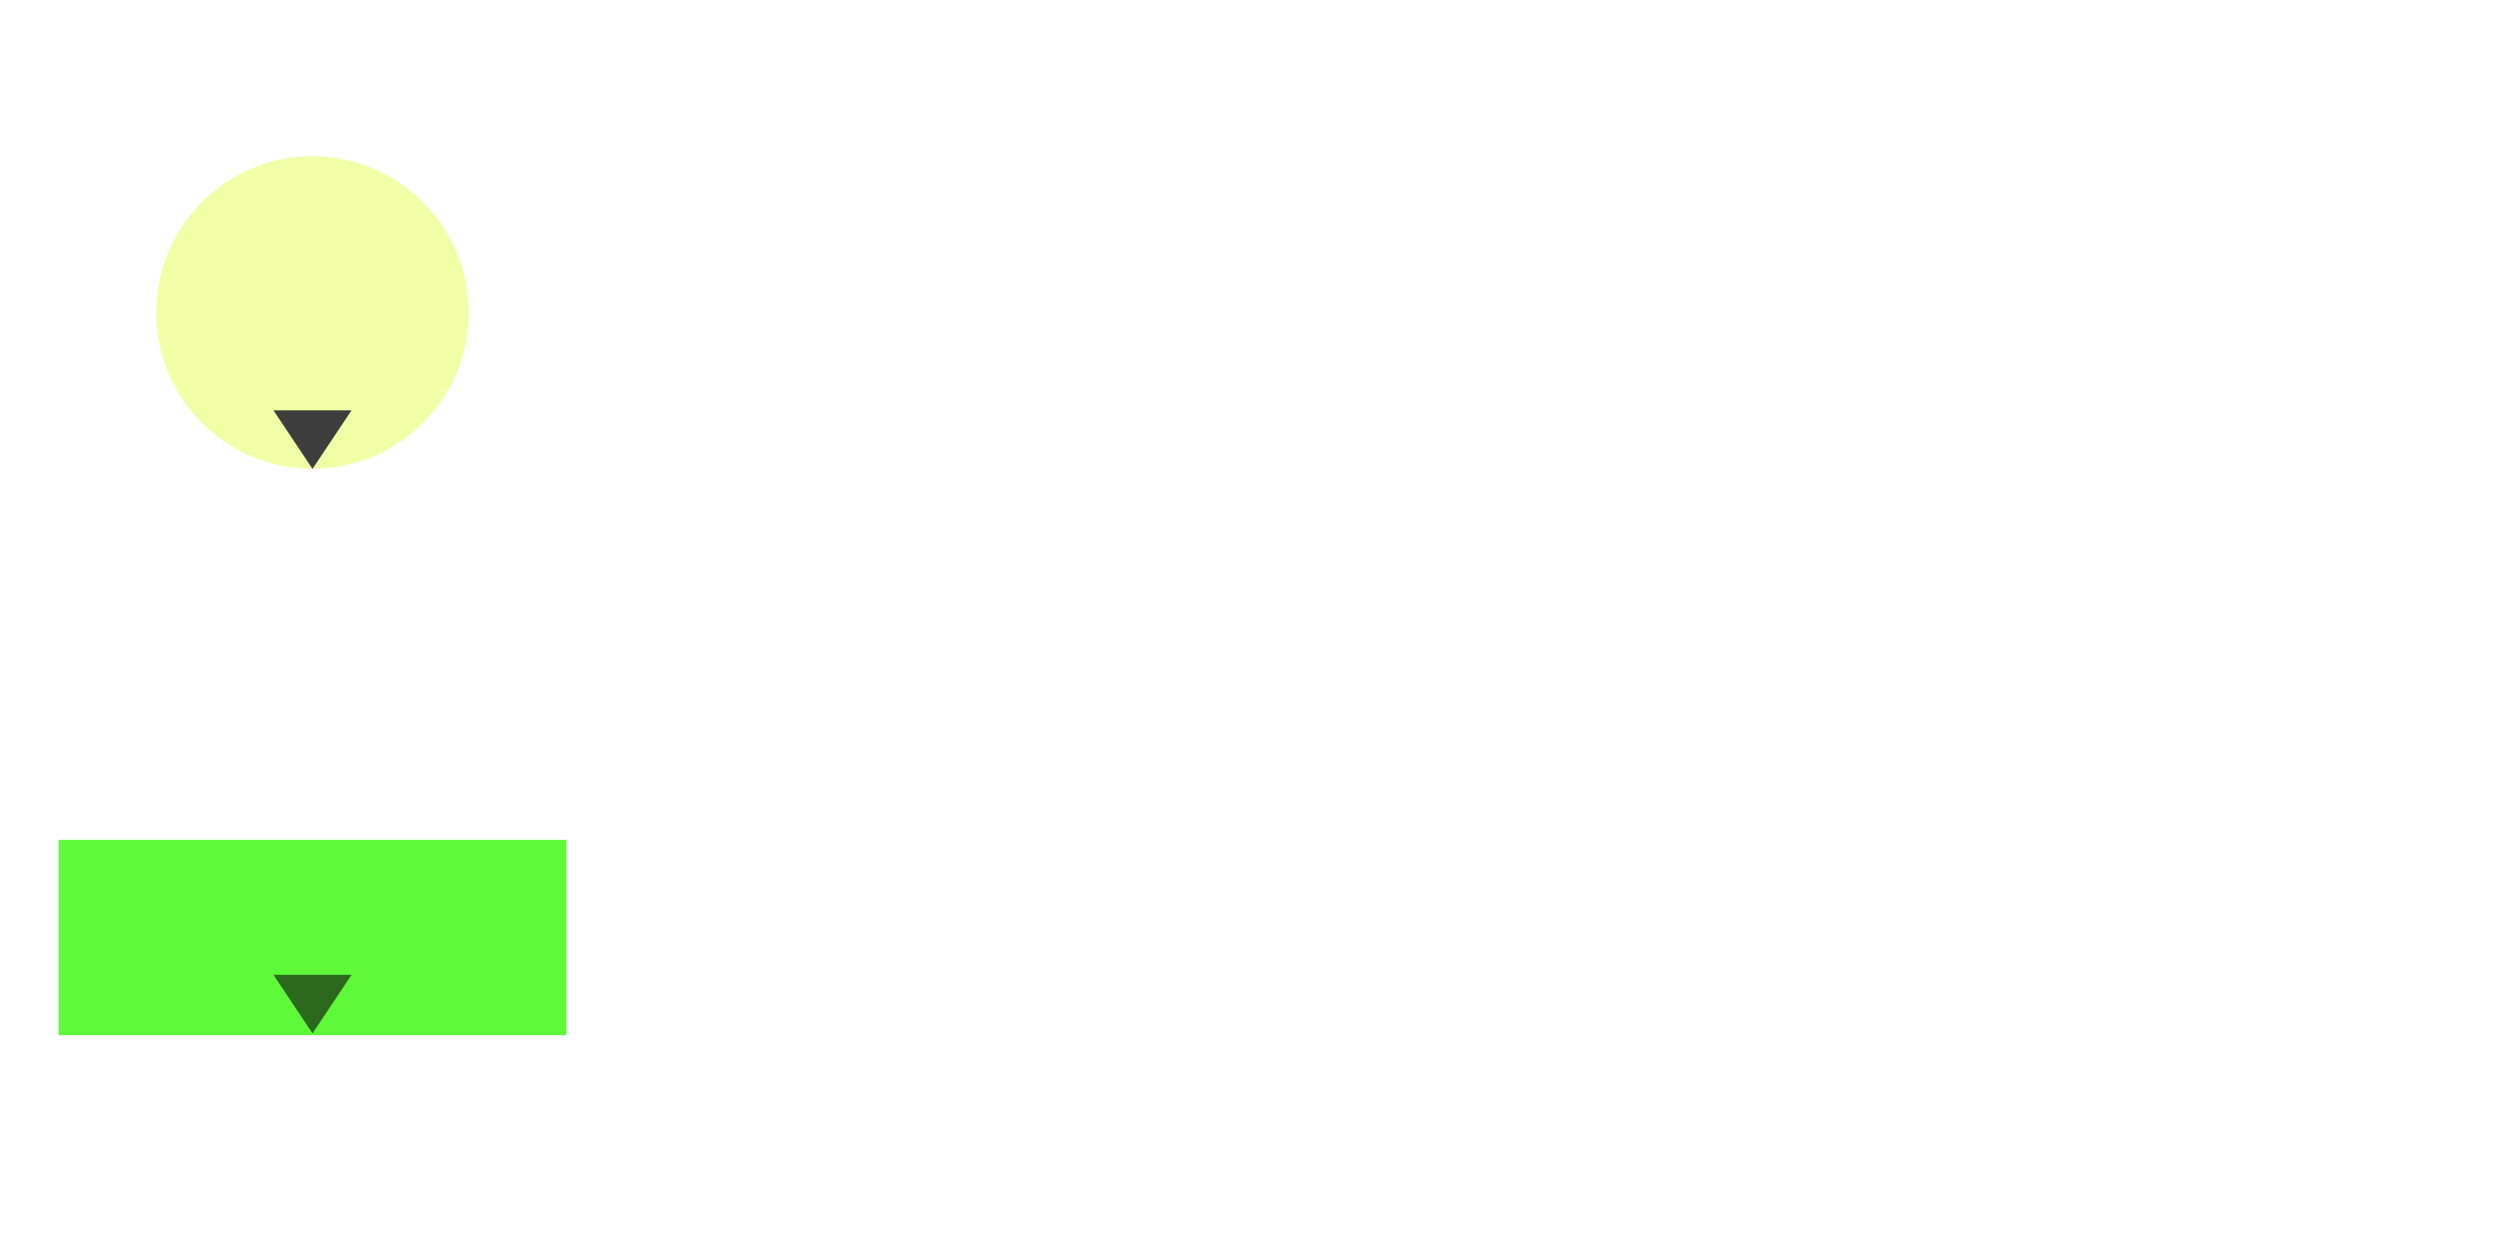
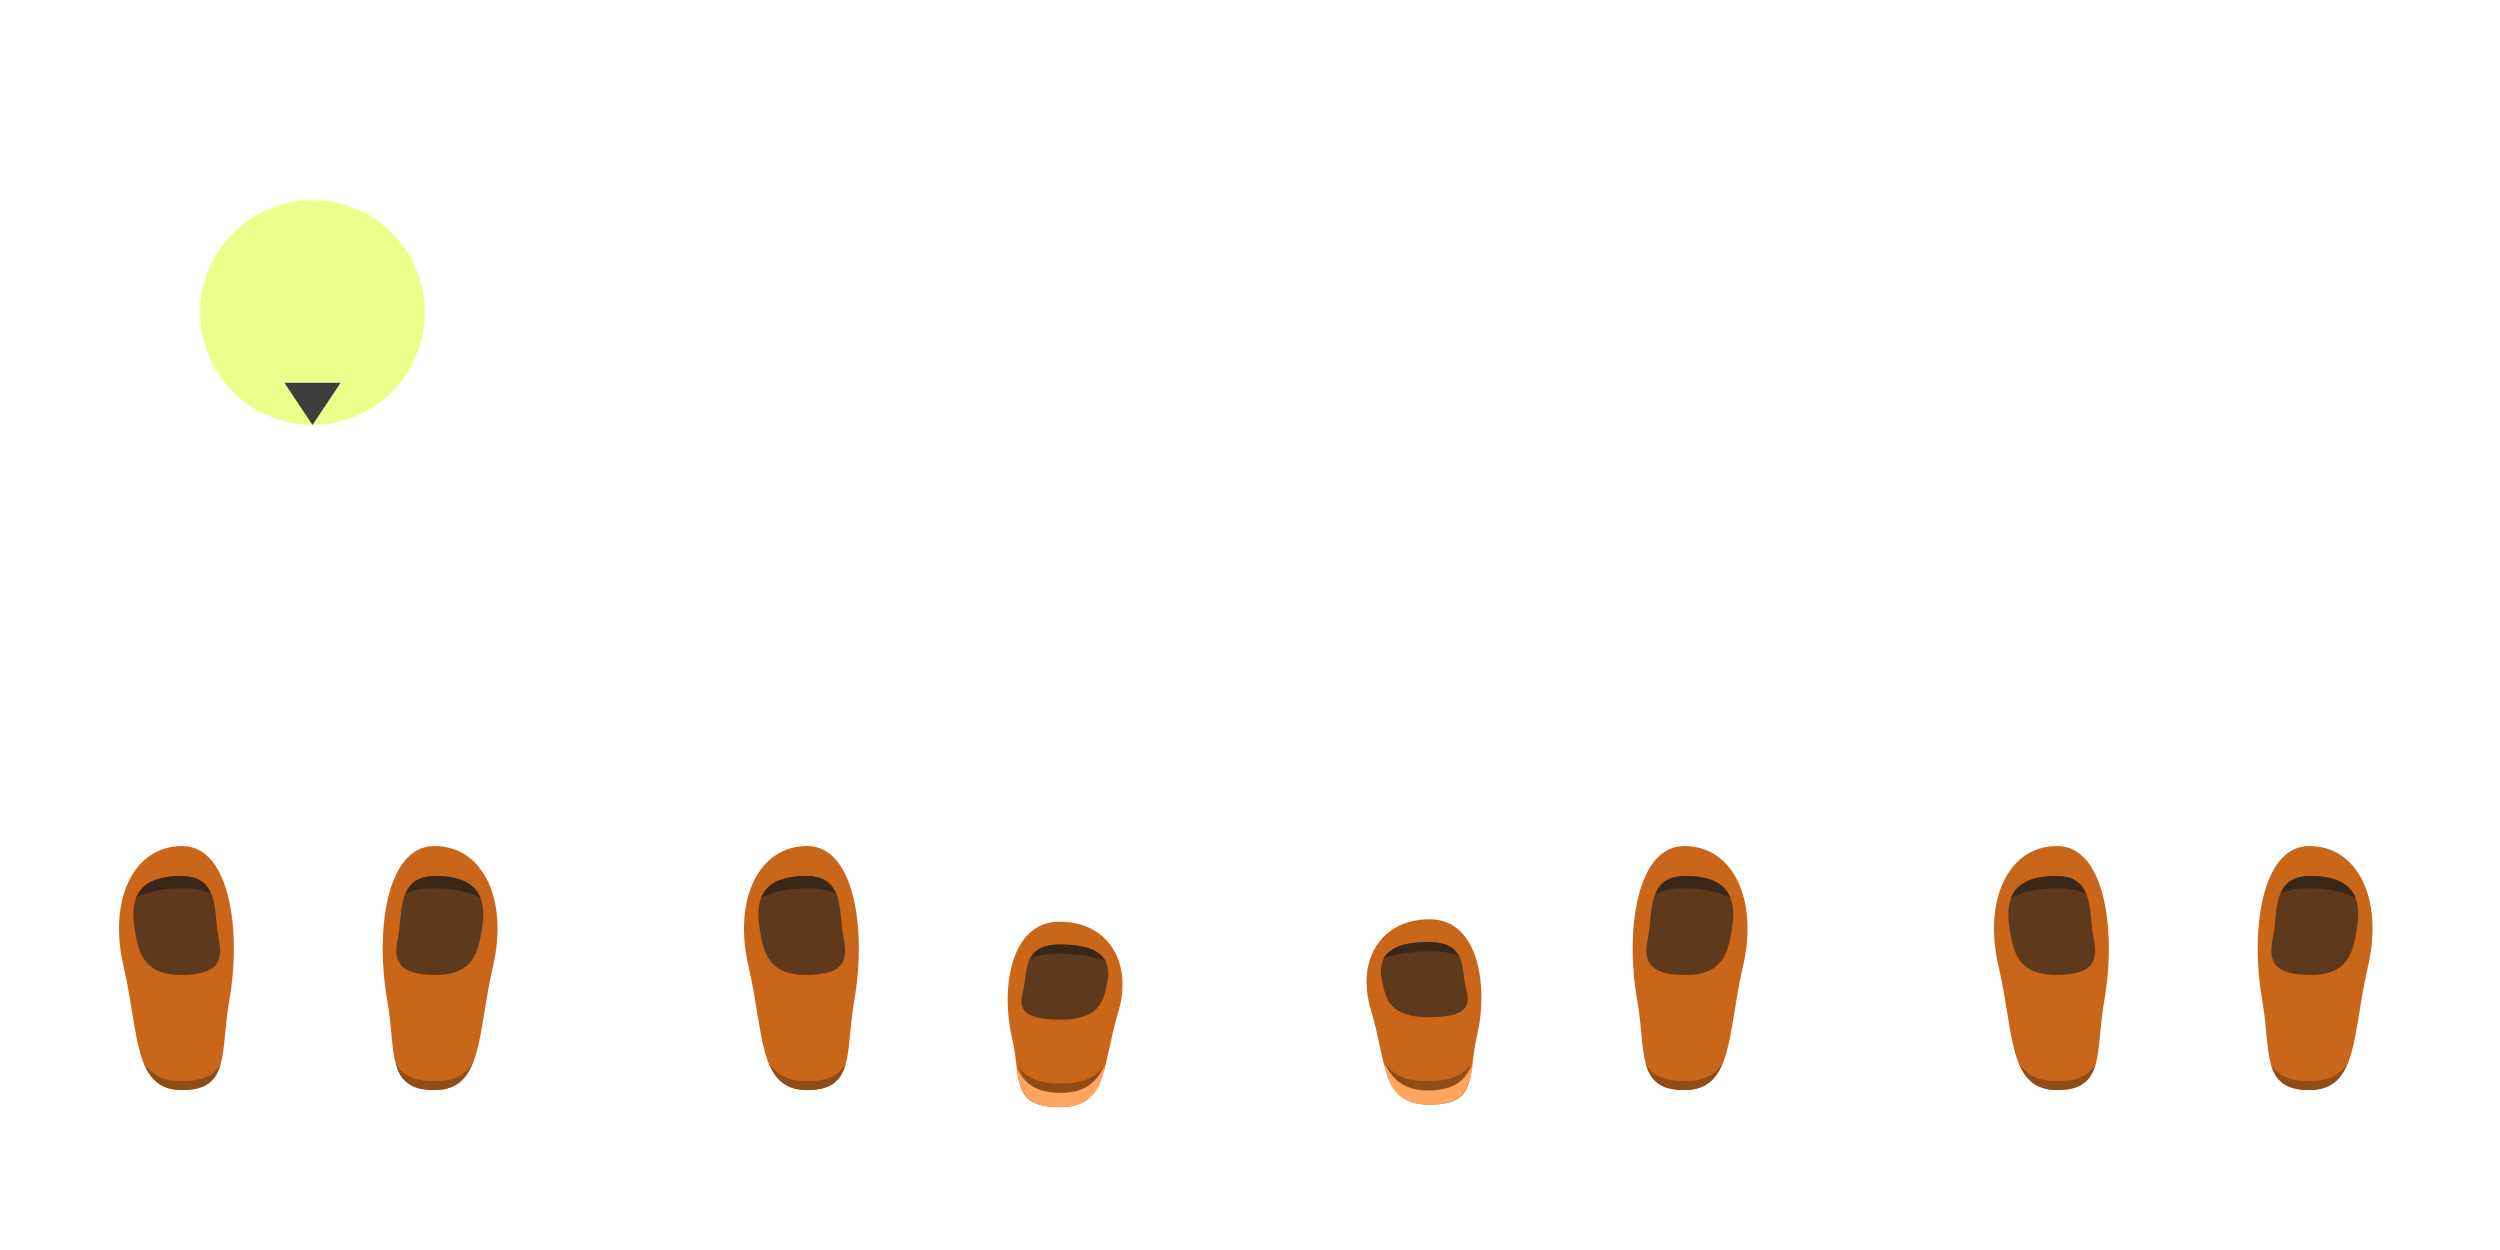
<svg xmlns="http://www.w3.org/2000/svg" width="128" height="64" id="svg2" version="1.1">
  <defs id="defs4" />
  <g id="layer1" transform="translate(0,-988.3622)" style="display:none">
    <rect style="fill:#cecece;fill-opacity:1;stroke:none" id="rect2985" width="32" height="32" x="0" y="1020.362" />
    <rect y="1020.362" x="32" height="32" width="32" id="rect3755" style="fill:#f0f0f0;fill-opacity:1;stroke:none" />
    <rect y="1020.362" x="64" height="32" width="32" id="rect3763" style="fill:#cecece;fill-opacity:1;stroke:none" />
    <rect style="fill:#f0f0f0;fill-opacity:1;stroke:none" id="rect3765" width="32" height="32" x="96" y="1020.362" />
    <rect y="988.362" x="0" height="32" width="32" id="rect3771" style="fill:#f0f0f0;fill-opacity:1;stroke:none" />
    <rect style="fill:#cecece;fill-opacity:1;stroke:none" id="rect3773" width="32" height="32" x="32" y="988.362" />
    <rect style="fill:#f0f0f0;fill-opacity:1;stroke:none" id="rect3775" width="32" height="32" x="64" y="988.362" />
    <rect y="988.362" x="96" height="32" width="32" id="rect3777" style="fill:#cecece;fill-opacity:1;stroke:none" />
  </g>
  <g id="layer2" style="opacity:0.9;display:inline">
-     <path style="fill:#ebff84;fill-opacity:0.793;stroke:none" id="path3799" d="m 24.625,18.375 a 8.5,8.5 0 1 1 -17,0 8.5,8.5 0 1 1 17,0 z" transform="matrix(0.9411765,0,0,0.9411765,0.8235294,-1.294118)" />
-     <rect style="fill:#4dfa24;fill-opacity:1;stroke:none" id="rect3801" width="10" height="26" x="43" y="-29" transform="matrix(0,1,-1,0,0,0)" />
-     <path style="fill:#155904;fill-opacity:1;stroke:none" d="m 18,49.911 -2,3 -2,-3 c 0.841,0 3.003,0 4,0 z" id="rect3803" />
-     <path id="path3806" d="m 18,21.008 -2,3 -2,-3 c 0.841,0 3.003,0 4,0 z" style="fill:#292929;fill-opacity:1;stroke:none" />
+     <path style="fill:#eaff7d;fill-opacity:1;stroke:none" id="path3799" d="m 24.625,18.375 a 8.5,8.5 0 1 1 -17,0 8.5,8.5 0 1 1 17,0 z" transform="matrix(0.6765953,0,0,0.6765953,5.0899,3.568621)" />
+     <path id="path3806" d="M 17.438,19.601 16,21.758 14.562,19.601 c 0.605,0 2.159,0 2.876,0 z" style="fill:#292929;fill-opacity:1;stroke:none" />
+     <g id="g3941">
+       <path id="path3910" d="m 11.742,51.214 c -0.471,2.625 0.09,4.597 -2.416,4.597 -2.506,0 -2.181,-2.797 -3.006,-6.365 -0.777,-3.361 0.499,-6.129 3.006,-6.129 2.506,0 3.026,4.501 2.416,7.897 z" style="fill:#c45500;fill-opacity:1" />
+       <path style="fill:#4e2403;fill-opacity:1" d="m 11.199,48.053 c 0.212,1.065 0.072,1.865 -1.932,1.865 -2.004,0 -2.215,-1.252 -2.403,-2.582 -0.21,-1.484 0.399,-2.486 2.403,-2.486 2.004,0 1.646,1.77 1.932,3.204 z" id="path3913" />
+       <path id="path3915" d="m 9.249,44.853 c -1.305,0 -2.011,0.418 -2.292,1.125 0.59,-0.312 1.385,-0.5 2.417,-0.5 0.614,0 1.052,0.103 1.417,0.292 -0.215,-0.544 -0.62,-0.917 -1.542,-0.917 z" style="fill:#1f0e01;fill-opacity:0.902" />
+       <path id="path3922" d="m 7.374,54.437 c 0.348,0.852 0.895,1.375 1.959,1.375 1.253,0 1.727,-0.512 1.959,-1.333 -0.307,0.562 -0.887,0.875 -2,0.875 -0.959,0 -1.53,-0.319 -1.917,-0.917 z" style="fill:#823800;fill-opacity:1" />
+       <path style="fill:#c45500;fill-opacity:1" d="m 19.826,51.214 c 0.471,2.625 -0.09,4.597 2.416,4.597 2.506,0 2.181,-2.797 3.006,-6.365 0.777,-3.361 -0.499,-6.129 -3.006,-6.129 -2.506,0 -3.026,4.501 -2.416,7.897 z" id="path3933" />
+       <path id="path3935" d="m 20.368,48.053 c -0.212,1.065 -0.072,1.865 1.932,1.865 2.004,0 2.215,-1.252 2.403,-2.582 0.21,-1.484 -0.399,-2.486 -2.403,-2.486 -2.004,0 -1.646,1.77 -1.932,3.204 z" style="fill:#4e2403;fill-opacity:1" />
+       <path style="fill:#1f0e01;fill-opacity:0.902" d="m 22.318,44.853 c 1.305,0 2.011,0.418 2.292,1.125 -0.59,-0.312 -1.385,-0.5 -2.417,-0.5 -0.614,0 -1.052,0.103 -1.417,0.292 0.215,-0.544 0.62,-0.917 1.542,-0.917 z" id="path3937" />
+       <path style="fill:#823800;fill-opacity:1" d="m 24.193,54.437 c -0.348,0.852 -0.895,1.375 -1.959,1.375 -1.253,0 -1.727,-0.512 -1.959,-1.333 0.307,0.562 0.887,0.875 2,0.875 0.959,0 1.53,-0.319 1.917,-0.917 z" id="path3939" />
+     </g>
+     <path id="path4015" d="m 43.741,51.214 c -0.471,2.625 0.09,4.597 -2.416,4.597 -2.506,0 -2.181,-2.797 -3.006,-6.365 -0.777,-3.361 0.499,-6.129 3.006,-6.129 2.506,0 3.026,4.501 2.416,7.897 z" style="fill:#c45500;fill-opacity:1" />
+     <path style="fill:#4e2403;fill-opacity:1" d="m 43.199,48.053 c 0.212,1.065 0.072,1.865 -1.932,1.865 -2.004,0 -2.215,-1.252 -2.403,-2.582 -0.21,-1.484 0.399,-2.486 2.403,-2.486 2.004,0 1.646,1.77 1.932,3.204 z" id="path4017" />
+     <path id="path4019" d="m 41.249,44.853 c -1.305,0 -2.011,0.418 -2.292,1.125 0.59,-0.312 1.385,-0.5 2.417,-0.5 0.614,0 1.052,0.103 1.417,0.292 -0.215,-0.544 -0.62,-0.917 -1.542,-0.917 z" style="fill:#1f0e01;fill-opacity:0.902" />
+     <path id="path4021" d="m 39.374,54.437 c 0.348,0.852 0.895,1.375 1.959,1.375 1.253,0 1.727,-0.512 1.959,-1.333 -0.307,0.562 -0.887,0.875 -2,0.875 -0.959,0 -1.53,-0.319 -1.917,-0.917 z" style="fill:#823800;fill-opacity:1" />
+     <path style="fill:#c45500;fill-opacity:1" d="m 51.825,53.193 c 0.471,1.995 -0.09,3.493 2.416,3.493 2.506,0 2.181,-2.125 3.006,-4.837 0.777,-2.554 -0.499,-4.658 -3.006,-4.658 -2.506,0 -3.026,3.421 -2.416,6.001 z" id="path4023" />
+     <path id="path4025" d="m 52.368,50.791 c -0.212,0.809 -0.072,1.417 1.932,1.417 2.004,0 2.215,-0.952 2.403,-1.962 0.21,-1.128 -0.399,-1.889 -2.403,-1.889 -2.004,0 -1.646,1.345 -1.932,2.434 z" style="fill:#4e2403;fill-opacity:1" />
+     <path style="fill:#1f0e01;fill-opacity:0.902" d="m 54.318,48.359 c 1.305,0 2.011,0.318 2.292,0.855 -0.59,-0.237 -1.385,-0.38 -2.417,-0.38 -0.614,0 -1.052,0.079 -1.417,0.222 0.215,-0.413 0.62,-0.697 1.542,-0.697 z" id="path4027" />
+     <path style="fill:#ff9b4e;fill-opacity:1" d="m 56.568,54.517 c -0.185,1.313 -0.788,2.17 -2.271,2.17 -1.672,0 -2.065,-0.621 -2.271,-2.104 0.356,0.887 1.028,1.381 2.319,1.381 1.112,0 1.774,-0.504 2.223,-1.447 z" id="path4029" />
+     <path id="path4041" d="m 83.825,51.214 c 0.471,2.625 -0.09,4.597 2.416,4.597 2.506,0 2.181,-2.797 3.006,-6.365 0.777,-3.361 -0.499,-6.129 -3.006,-6.129 -2.506,0 -3.026,4.501 -2.416,7.897 z" style="fill:#c45500;fill-opacity:1" />
+     <path style="fill:#4e2403;fill-opacity:1" d="m 84.368,48.053 c -0.212,1.065 -0.072,1.865 1.932,1.865 2.004,0 2.215,-1.252 2.403,-2.582 0.21,-1.484 -0.399,-2.486 -2.403,-2.486 -2.004,0 -1.646,1.77 -1.932,3.204 z" id="path4043" />
+     <path id="path4045" d="m 86.318,44.853 c 1.305,0 2.011,0.418 2.292,1.125 -0.59,-0.312 -1.385,-0.5 -2.417,-0.5 -0.614,0 -1.052,0.103 -1.417,0.292 0.215,-0.544 0.62,-0.917 1.542,-0.917 z" style="fill:#1f0e01;fill-opacity:0.902" />
+     <path id="path4047" d="m 88.193,54.437 c -0.348,0.852 -0.895,1.375 -1.959,1.375 -1.253,0 -1.727,-0.512 -1.959,-1.333 0.307,0.562 0.887,0.875 2,0.875 0.959,0 1.53,-0.319 1.917,-0.917 z" style="fill:#823800;fill-opacity:1" />
+     <g id="g4049" transform="translate(95.9996,0)">
+       <path style="fill:#c45500;fill-opacity:1" d="m 11.742,51.214 c -0.471,2.625 0.09,4.597 -2.416,4.597 -2.506,0 -2.181,-2.797 -3.006,-6.365 -0.777,-3.361 0.499,-6.129 3.006,-6.129 2.506,0 3.026,4.501 2.416,7.897 z" id="path4051" />
+       <path id="path4053" d="m 11.199,48.053 c 0.212,1.065 0.072,1.865 -1.932,1.865 -2.004,0 -2.215,-1.252 -2.403,-2.582 -0.21,-1.484 0.399,-2.486 2.403,-2.486 2.004,0 1.646,1.77 1.932,3.204 z" style="fill:#4e2403;fill-opacity:1" />
+       <path style="fill:#1f0e01;fill-opacity:0.902" d="m 9.249,44.853 c -1.305,0 -2.011,0.418 -2.292,1.125 0.59,-0.312 1.385,-0.5 2.417,-0.5 0.614,0 1.052,0.103 1.417,0.292 -0.215,-0.544 -0.62,-0.917 -1.542,-0.917 z" id="path4055" />
+       <path style="fill:#823800;fill-opacity:1" d="m 7.374,54.437 c 0.348,0.852 0.895,1.375 1.959,1.375 1.253,0 1.727,-0.512 1.959,-1.333 -0.307,0.562 -0.887,0.875 -2,0.875 -0.959,0 -1.53,-0.319 -1.917,-0.917 z" id="path4057" />
+       <path id="path4059" d="m 19.826,51.214 c 0.471,2.625 -0.09,4.597 2.416,4.597 2.506,0 2.181,-2.797 3.006,-6.365 0.777,-3.361 -0.499,-6.129 -3.006,-6.129 -2.506,0 -3.026,4.501 -2.416,7.897 z" style="fill:#c45500;fill-opacity:1" />
+       <path style="fill:#4e2403;fill-opacity:1" d="m 20.368,48.053 c -0.212,1.065 -0.072,1.865 1.932,1.865 2.004,0 2.215,-1.252 2.403,-2.582 0.21,-1.484 -0.399,-2.486 -2.403,-2.486 -2.004,0 -1.646,1.77 -1.932,3.204 z" id="path4061" />
+       <path id="path4063" d="m 22.318,44.853 c 1.305,0 2.011,0.418 2.292,1.125 -0.59,-0.312 -1.385,-0.5 -2.417,-0.5 -0.614,0 -1.052,0.103 -1.417,0.292 0.215,-0.544 0.62,-0.917 1.542,-0.917 z" style="fill:#1f0e01;fill-opacity:0.902" />
+       <path id="path4065" d="m 24.193,54.437 c -0.348,0.852 -0.895,1.375 -1.959,1.375 -1.253,0 -1.727,-0.512 -1.959,-1.333 0.307,0.562 0.887,0.875 2,0.875 0.959,0 1.53,-0.319 1.917,-0.917 z" style="fill:#823800;fill-opacity:1" />
+     </g>
+     <path style="fill:#823800;fill-opacity:1" d="m 56.537,54.562 c -0.39,0.852 -1.002,1.375 -2.193,1.375 -1.403,0 -1.933,-0.512 -2.193,-1.333 0.344,0.562 0.993,0.875 2.24,0.875 1.074,0 1.713,-0.319 2.146,-0.917 z" id="path4103" />
+     <path id="path4105" d="m 75.616,53.068 c -0.471,1.995 0.09,3.493 -2.416,3.493 -2.506,0 -2.181,-2.125 -3.006,-4.837 -0.777,-2.554 0.499,-4.658 3.006,-4.658 2.506,0 3.026,3.421 2.416,6.001 z" style="fill:#c45500;fill-opacity:1" />
+     <path style="fill:#4e2403;fill-opacity:1" d="m 75.074,50.666 c 0.212,0.809 0.072,1.417 -1.932,1.417 -2.004,0 -2.215,-0.952 -2.403,-1.962 -0.21,-1.128 0.399,-1.889 2.403,-1.889 2.004,0 1.646,1.345 1.932,2.434 z" id="path4107" />
+     <path id="path4109" d="m 73.124,48.234 c -1.305,0 -2.011,0.318 -2.292,0.855 0.59,-0.237 1.385,-0.38 2.417,-0.38 0.614,0 1.052,0.079 1.417,0.222 -0.215,-0.413 -0.62,-0.697 -1.542,-0.697 z" style="fill:#1f0e01;fill-opacity:0.902" />
+     <path id="path4111" d="m 70.874,54.392 c 0.185,1.313 0.788,2.17 2.271,2.17 1.672,0 2.065,-0.621 2.271,-2.104 -0.356,0.887 -1.028,1.381 -2.319,1.381 -1.112,0 -1.774,-0.504 -2.223,-1.447 z" style="fill:#ff9b4e;fill-opacity:1" />
+     <path id="path4113" d="m 70.905,54.437 c 0.39,0.852 1.002,1.375 2.193,1.375 1.403,0 1.933,-0.512 2.193,-1.333 -0.344,0.562 -0.993,0.875 -2.24,0.875 -1.074,0 -1.713,-0.319 -2.146,-0.917 z" style="fill:#823800;fill-opacity:1" />
  </g>
</svg>
